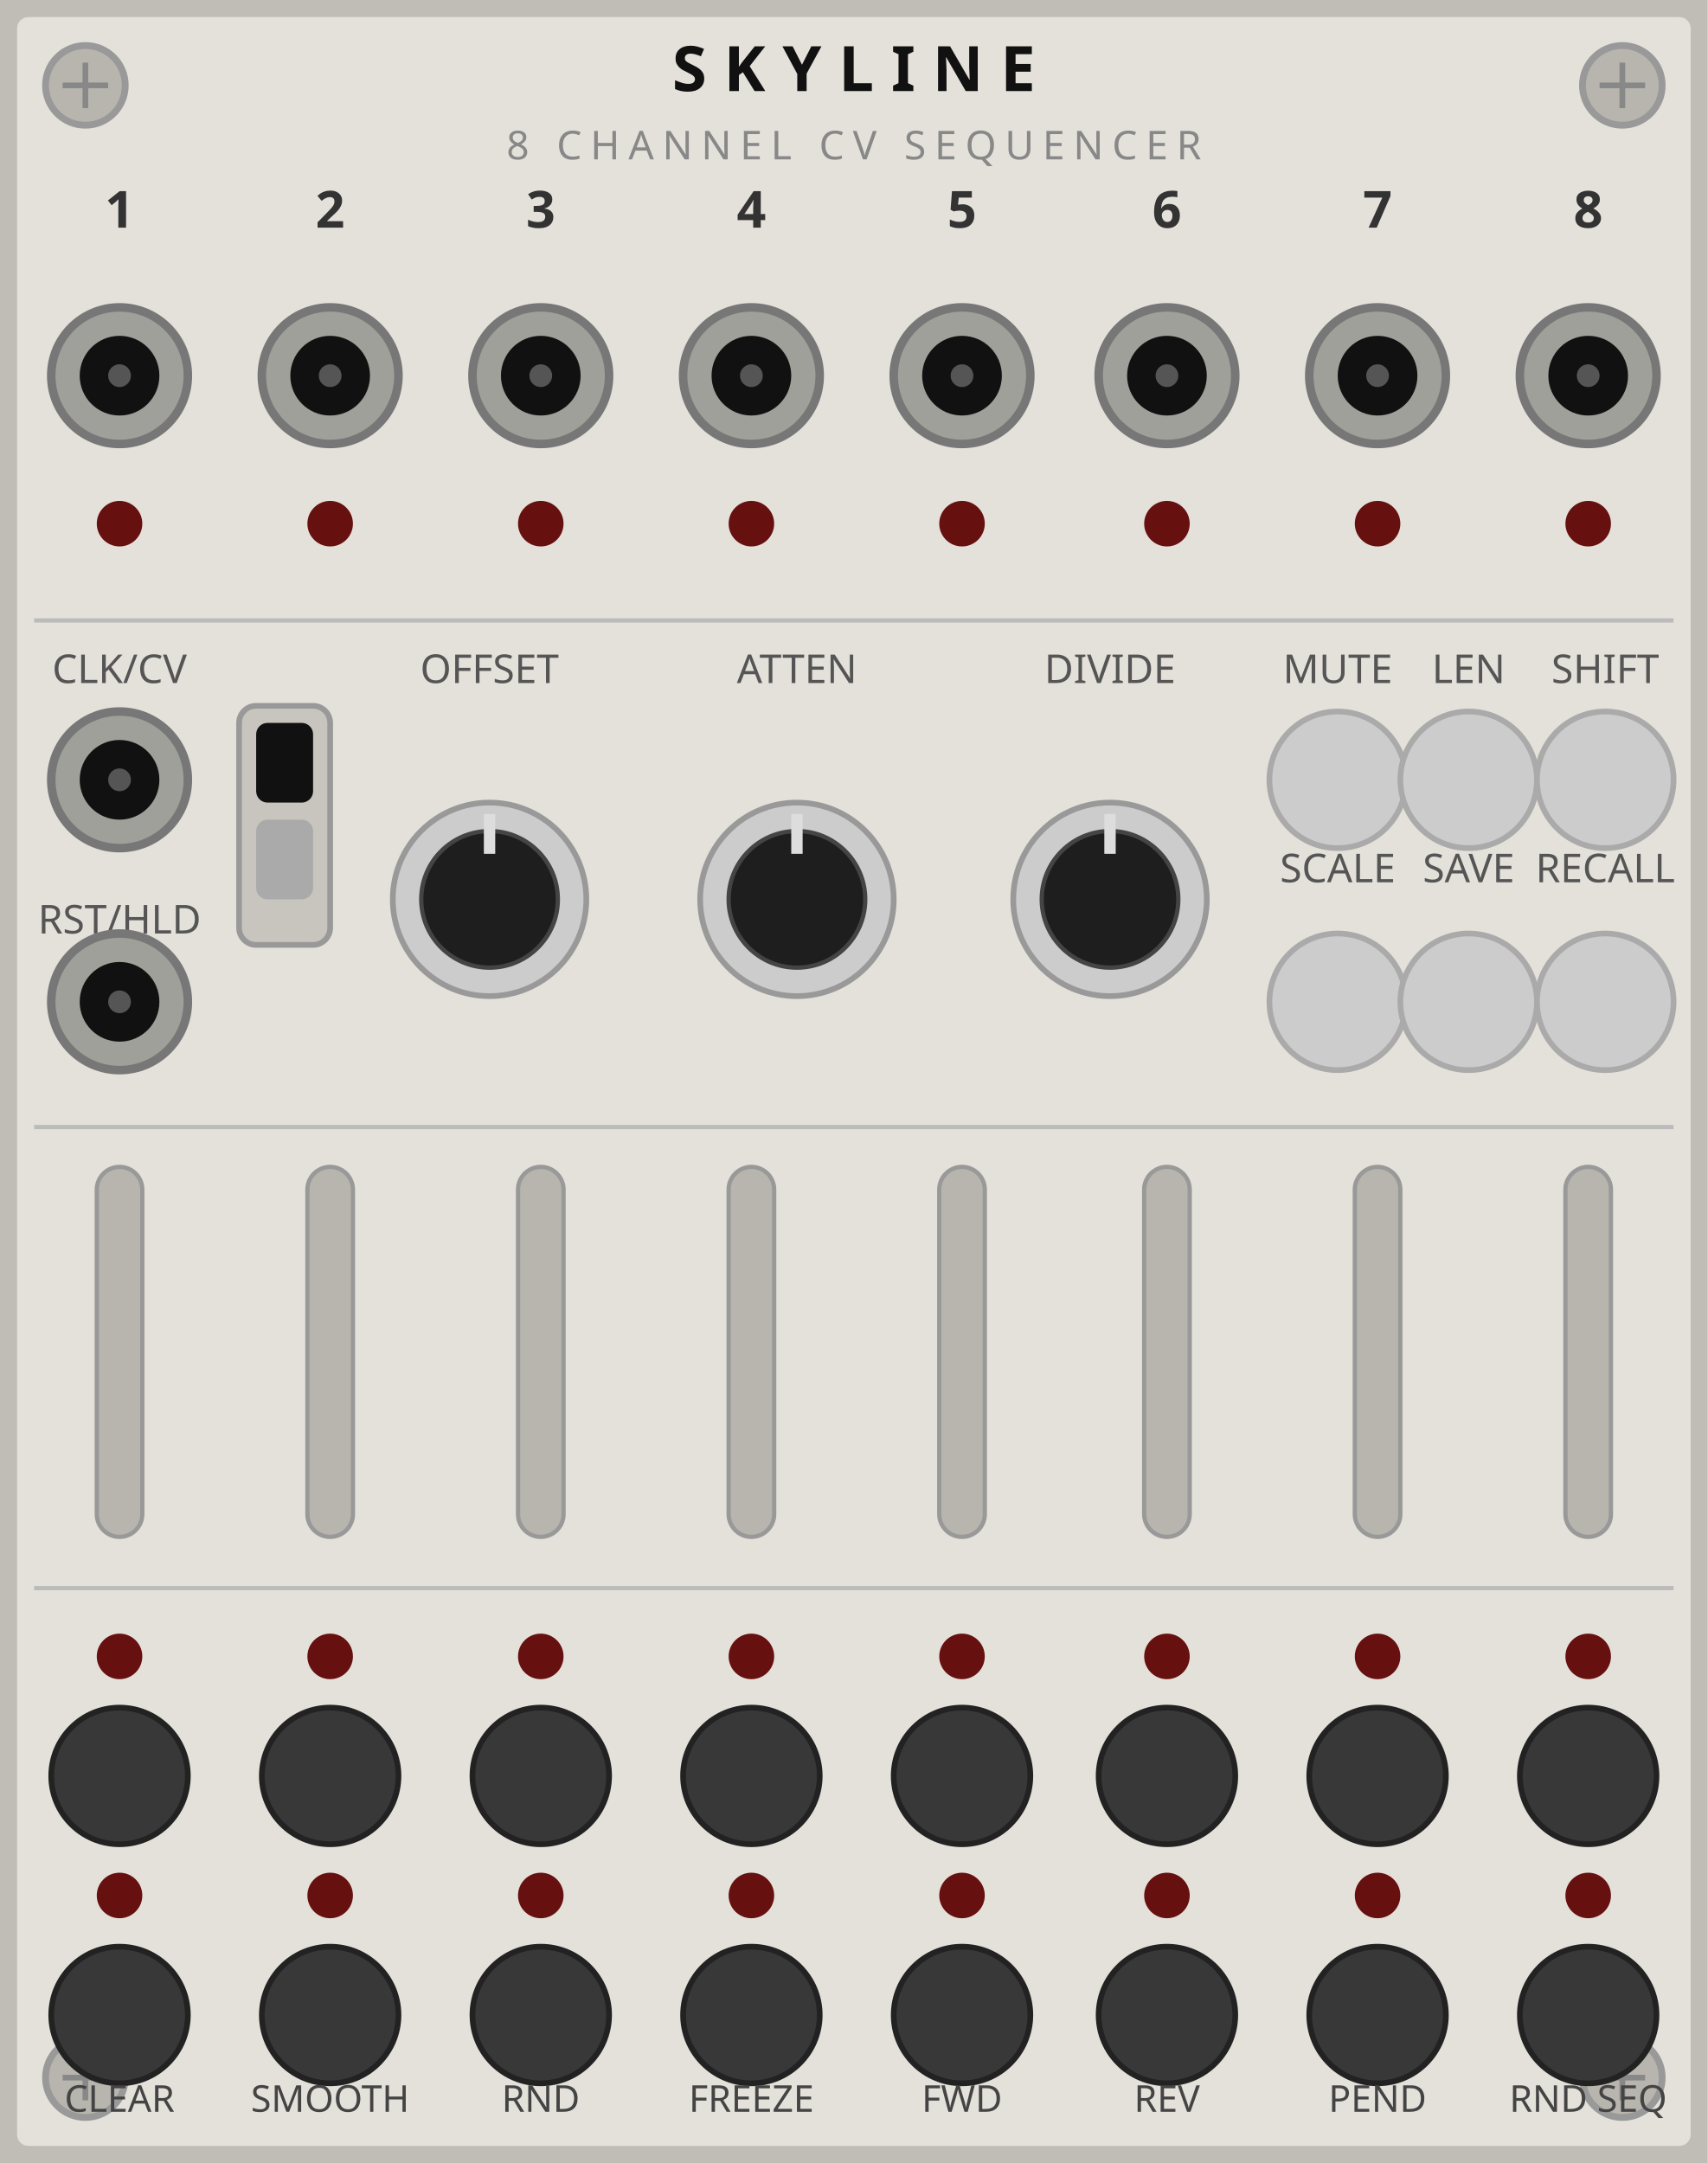
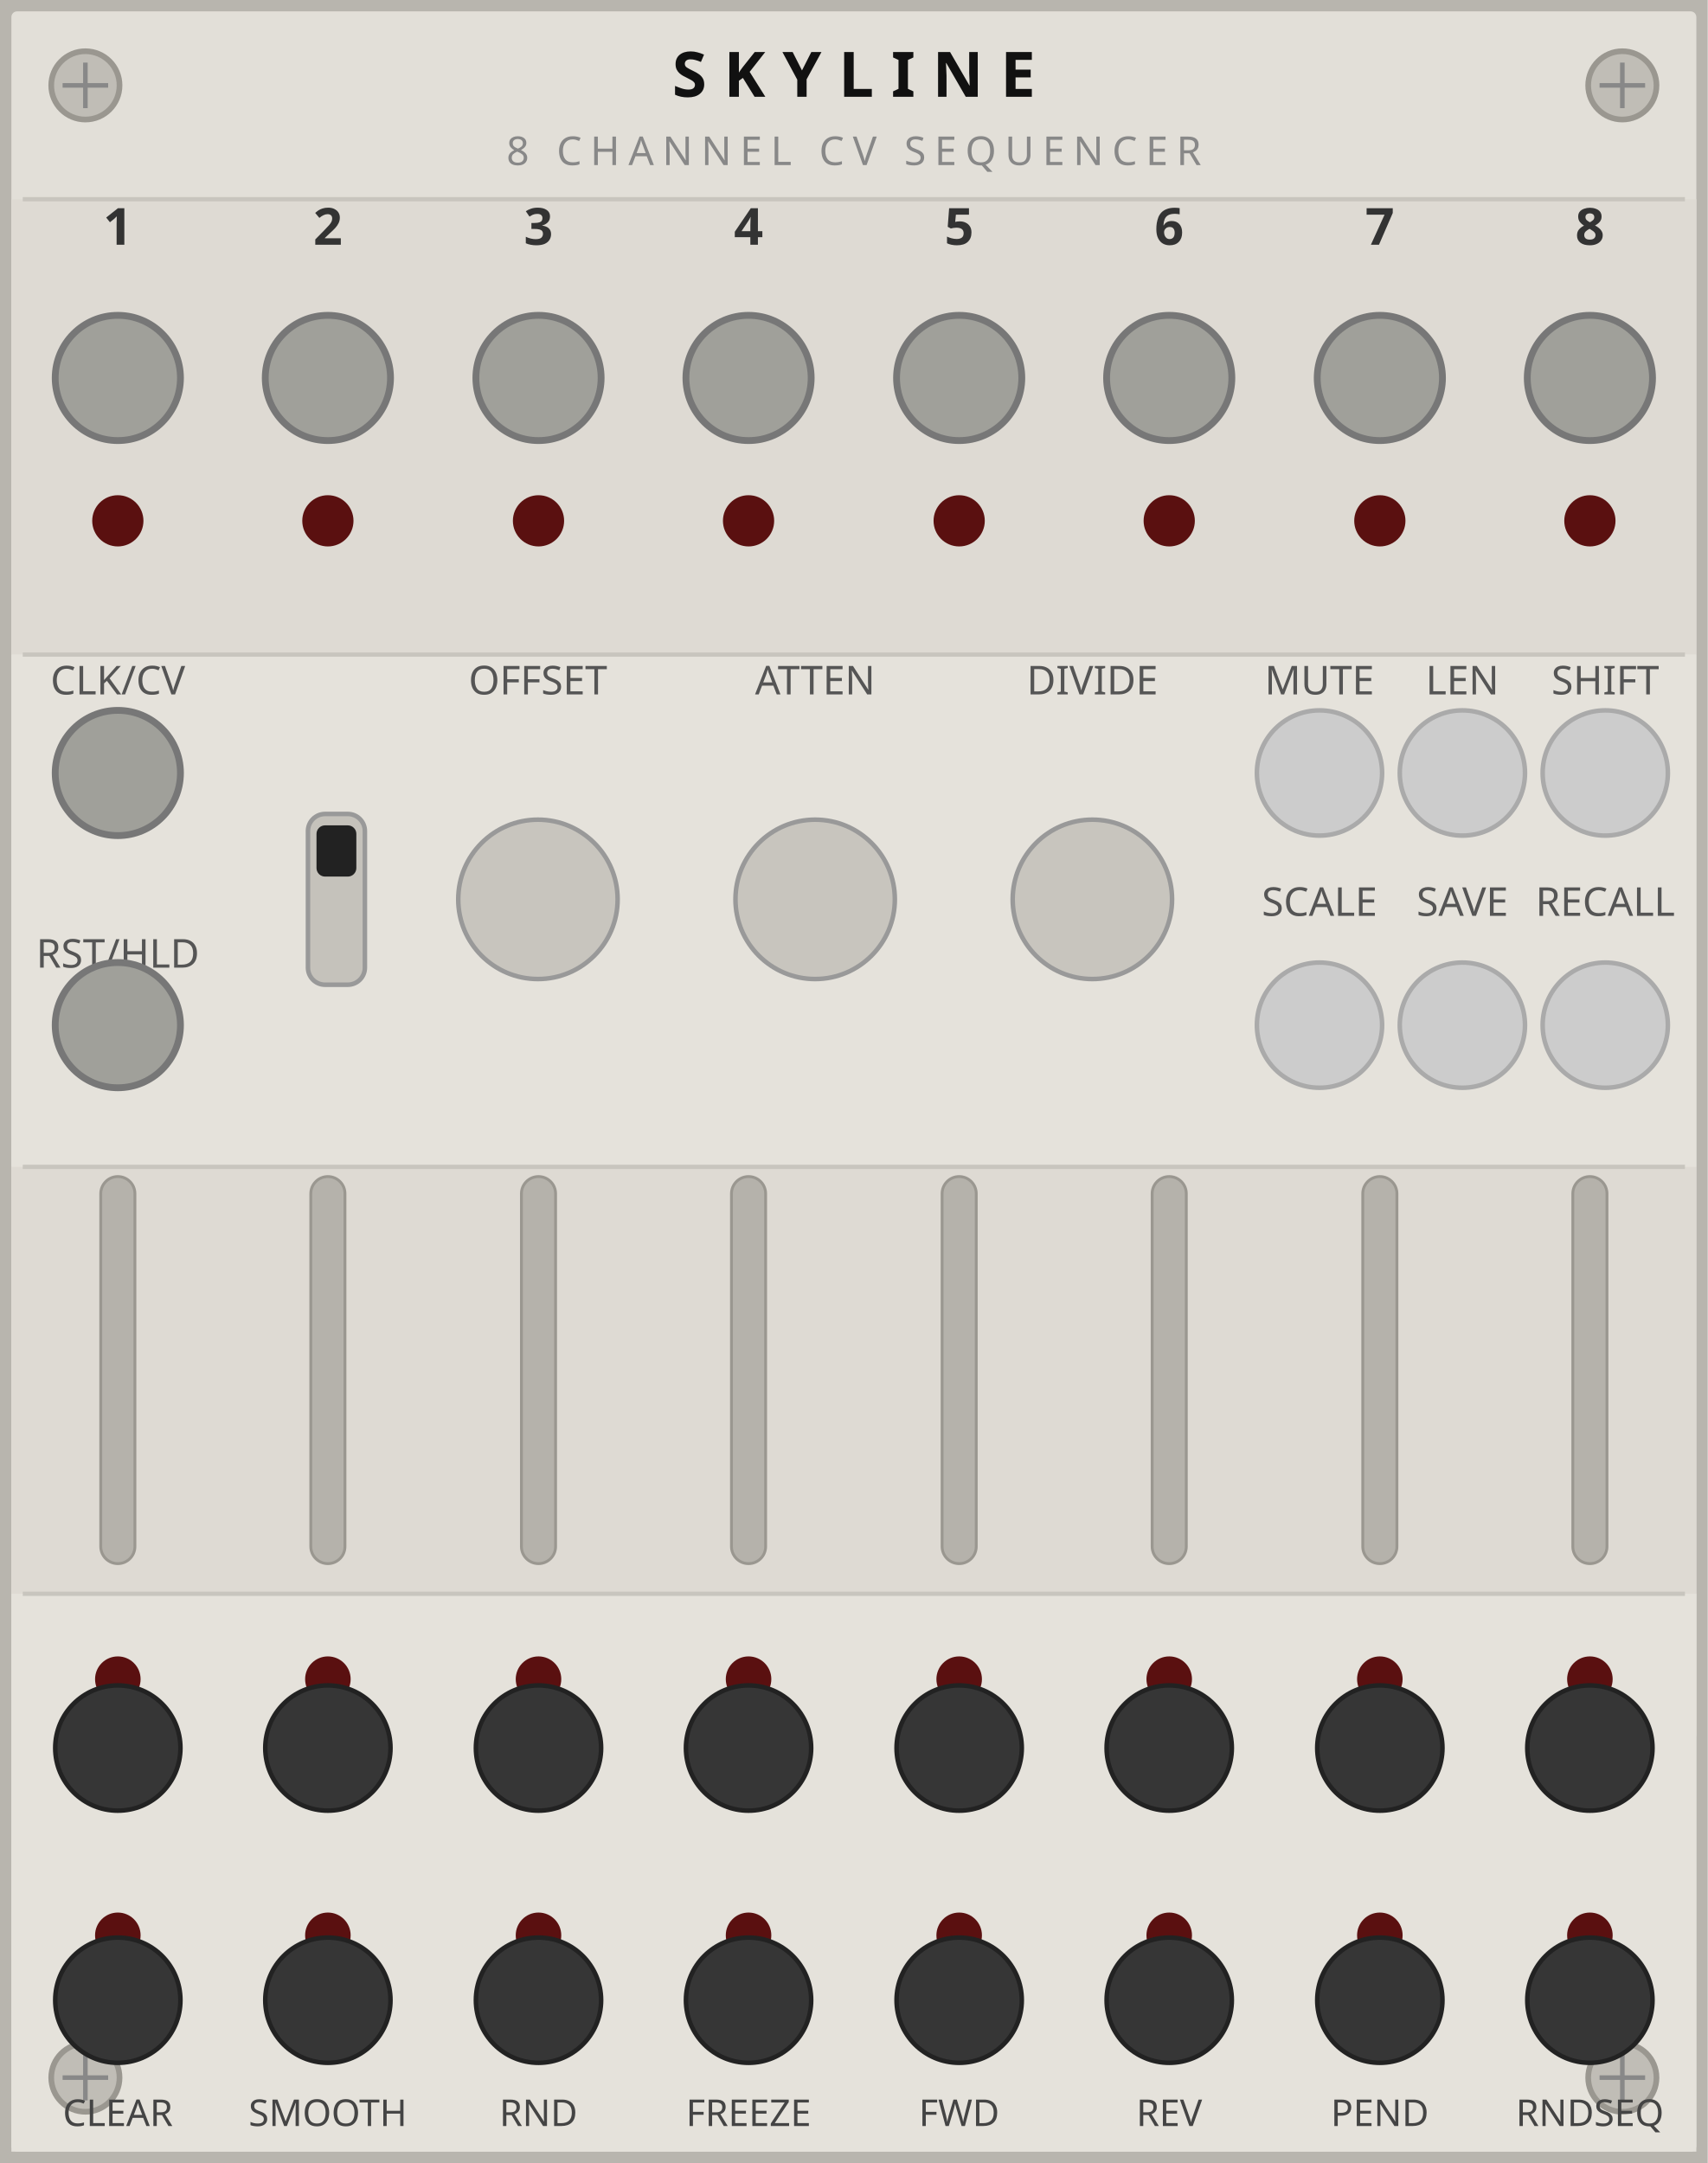
<svg xmlns="http://www.w3.org/2000/svg" width="300" height="380" viewBox="0 0 300 380" version="1.1">
-   <rect width="300" height="380" fill="#c0bdb6" />
-   <rect x="3" y="3" width="294" height="374" fill="#e4e1da" rx="2" />
-   <circle cx="15" cy="15" r="7" fill="#b8b5ae" stroke="#999" stroke-width="1.2" />
-   <circle cx="285" cy="15" r="7" fill="#b8b5ae" stroke="#999" stroke-width="1.2" />
-   <circle cx="15" cy="365" r="7" fill="#b8b5ae" stroke="#999" stroke-width="1.2" />
-   <circle cx="285" cy="365" r="7" fill="#b8b5ae" stroke="#999" stroke-width="1.2" />
-   <line x1="11" y1="15" x2="19" y2="15" stroke="#888" stroke-width="1" />
-   <line x1="15" y1="11" x2="15" y2="19" stroke="#888" stroke-width="1" />
-   <line x1="281" y1="15" x2="289" y2="15" stroke="#888" stroke-width="1" />
-   <line x1="285" y1="11" x2="285" y2="19" stroke="#888" stroke-width="1" />
-   <line x1="11" y1="365" x2="19" y2="365" stroke="#888" stroke-width="1" />
-   <line x1="15" y1="361" x2="15" y2="369" stroke="#888" stroke-width="1" />
-   <line x1="281" y1="365" x2="289" y2="365" stroke="#888" stroke-width="1" />
-   <line x1="285" y1="361" x2="285" y2="369" stroke="#888" stroke-width="1" />
-   <text x="150" y="16" font-family="sans-serif" font-size="11" font-weight="bold" fill="#111" text-anchor="middle" letter-spacing="3">SKYLINE</text>
-   <text x="150" y="28" font-family="sans-serif" font-size="7" fill="#888" text-anchor="middle" letter-spacing="1.5">8 CHANNEL CV SEQUENCER</text>
-   <line x1="6" y1="109" x2="294" y2="109" stroke="#bbb" stroke-width="0.75" />
-   <line x1="6" y1="198" x2="294" y2="198" stroke="#bbb" stroke-width="0.75" />
-   <line x1="6" y1="279" x2="294" y2="279" stroke="#bbb" stroke-width="0.75" />
-   <text x="21" y="40" font-family="sans-serif" font-size="9" font-weight="bold" fill="#333" text-anchor="middle">1</text>
-   <text x="58" y="40" font-family="sans-serif" font-size="9" font-weight="bold" fill="#333" text-anchor="middle">2</text>
-   <text x="95" y="40" font-family="sans-serif" font-size="9" font-weight="bold" fill="#333" text-anchor="middle">3</text>
-   <text x="132" y="40" font-family="sans-serif" font-size="9" font-weight="bold" fill="#333" text-anchor="middle">4</text>
-   <text x="169" y="40" font-family="sans-serif" font-size="9" font-weight="bold" fill="#333" text-anchor="middle">5</text>
-   <text x="205" y="40" font-family="sans-serif" font-size="9" font-weight="bold" fill="#333" text-anchor="middle">6</text>
-   <text x="242" y="40" font-family="sans-serif" font-size="9" font-weight="bold" fill="#333" text-anchor="middle">7</text>
-   <text x="279" y="40" font-family="sans-serif" font-size="9" font-weight="bold" fill="#333" text-anchor="middle">8</text>
-   <circle cx="21" cy="66" r="12" fill="#a0a09a" stroke="#777" stroke-width="1.5" />
-   <circle cx="21" cy="66" r="7" fill="#111" />
-   <circle cx="21" cy="66" r="2" fill="#555" />
-   <circle cx="58" cy="66" r="12" fill="#a0a09a" stroke="#777" stroke-width="1.5" />
-   <circle cx="58" cy="66" r="7" fill="#111" />
-   <circle cx="58" cy="66" r="2" fill="#555" />
-   <circle cx="95" cy="66" r="12" fill="#a0a09a" stroke="#777" stroke-width="1.5" />
-   <circle cx="95" cy="66" r="7" fill="#111" />
-   <circle cx="95" cy="66" r="2" fill="#555" />
-   <circle cx="132" cy="66" r="12" fill="#a0a09a" stroke="#777" stroke-width="1.5" />
-   <circle cx="132" cy="66" r="7" fill="#111" />
-   <circle cx="132" cy="66" r="2" fill="#555" />
-   <circle cx="169" cy="66" r="12" fill="#a0a09a" stroke="#777" stroke-width="1.5" />
-   <circle cx="169" cy="66" r="7" fill="#111" />
-   <circle cx="169" cy="66" r="2" fill="#555" />
-   <circle cx="205" cy="66" r="12" fill="#a0a09a" stroke="#777" stroke-width="1.5" />
-   <circle cx="205" cy="66" r="7" fill="#111" />
-   <circle cx="205" cy="66" r="2" fill="#555" />
-   <circle cx="242" cy="66" r="12" fill="#a0a09a" stroke="#777" stroke-width="1.5" />
-   <circle cx="242" cy="66" r="7" fill="#111" />
-   <circle cx="242" cy="66" r="2" fill="#555" />
-   <circle cx="279" cy="66" r="12" fill="#a0a09a" stroke="#777" stroke-width="1.5" />
-   <circle cx="279" cy="66" r="7" fill="#111" />
-   <circle cx="279" cy="66" r="2" fill="#555" />
-   <circle cx="21" cy="92" r="4" fill="#661010" />
-   <circle cx="58" cy="92" r="4" fill="#661010" />
-   <circle cx="95" cy="92" r="4" fill="#661010" />
-   <circle cx="132" cy="92" r="4" fill="#661010" />
-   <circle cx="169" cy="92" r="4" fill="#661010" />
-   <circle cx="205" cy="92" r="4" fill="#661010" />
-   <circle cx="242" cy="92" r="4" fill="#661010" />
-   <circle cx="279" cy="92" r="4" fill="#661010" />
-   <text x="21" y="120" font-family="sans-serif" font-size="7" fill="#555" text-anchor="middle">CLK/CV</text>
-   <text x="86" y="120" font-family="sans-serif" font-size="7" fill="#555" text-anchor="middle">OFFSET</text>
-   <text x="140" y="120" font-family="sans-serif" font-size="7" fill="#555" text-anchor="middle">ATTEN</text>
-   <text x="195" y="120" font-family="sans-serif" font-size="7" fill="#555" text-anchor="middle">DIVIDE</text>
-   <text x="235" y="120" font-family="sans-serif" font-size="7" fill="#555" text-anchor="middle">MUTE</text>
-   <text x="258" y="120" font-family="sans-serif" font-size="7" fill="#555" text-anchor="middle">LEN</text>
-   <text x="282" y="120" font-family="sans-serif" font-size="7" fill="#555" text-anchor="middle">SHIFT</text>
-   <circle cx="21" cy="137" r="12" fill="#a0a09a" stroke="#777" stroke-width="1.5" />
-   <circle cx="21" cy="137" r="7" fill="#111" />
-   <circle cx="21" cy="137" r="2" fill="#555" />
-   <rect x="42" y="124" width="16" height="42" rx="3" fill="#c8c5be" stroke="#999" stroke-width="1" />
-   <rect x="45" y="127" width="10" height="14" rx="2" fill="#111" />
-   <rect x="45" y="144" width="10" height="14" rx="2" fill="#aaa" />
-   <text x="21" y="164" font-family="sans-serif" font-size="7" fill="#555" text-anchor="middle">RST/HLD</text>
-   <circle cx="21" cy="176" r="12" fill="#a0a09a" stroke="#777" stroke-width="1.5" />
-   <circle cx="21" cy="176" r="7" fill="#111" />
-   <circle cx="21" cy="176" r="2" fill="#555" />
-   <circle cx="86" cy="158" r="17" fill="#ccc" stroke="#999" stroke-width="1" />
-   <circle cx="86" cy="158" r="12" fill="#1e1e1e" stroke="#444" stroke-width="0.75" />
-   <line x1="86" y1="143" x2="86" y2="150" stroke="#ddd" stroke-width="2" />
-   <circle cx="140" cy="158" r="17" fill="#ccc" stroke="#999" stroke-width="1" />
-   <circle cx="140" cy="158" r="12" fill="#1e1e1e" stroke="#444" stroke-width="0.75" />
-   <line x1="140" y1="143" x2="140" y2="150" stroke="#ddd" stroke-width="2" />
-   <circle cx="195" cy="158" r="17" fill="#ccc" stroke="#999" stroke-width="1" />
-   <circle cx="195" cy="158" r="12" fill="#1e1e1e" stroke="#444" stroke-width="0.75" />
-   <line x1="195" y1="143" x2="195" y2="150" stroke="#ddd" stroke-width="2" />
-   <circle cx="235" cy="137" r="12" fill="#ccc" stroke="#aaa" stroke-width="1" />
-   <circle cx="258" cy="137" r="12" fill="#ccc" stroke="#aaa" stroke-width="1" />
-   <circle cx="282" cy="137" r="12" fill="#ccc" stroke="#aaa" stroke-width="1" />
-   <text x="235" y="155" font-family="sans-serif" font-size="7" fill="#555" text-anchor="middle">SCALE</text>
-   <text x="258" y="155" font-family="sans-serif" font-size="7" fill="#555" text-anchor="middle">SAVE</text>
-   <text x="282" y="155" font-family="sans-serif" font-size="7" fill="#555" text-anchor="middle">RECALL</text>
-   <circle cx="235" cy="176" r="12" fill="#ccc" stroke="#aaa" stroke-width="1" />
-   <circle cx="258" cy="176" r="12" fill="#ccc" stroke="#aaa" stroke-width="1" />
-   <circle cx="282" cy="176" r="12" fill="#ccc" stroke="#aaa" stroke-width="1" />
-   <rect x="17" y="205" width="8" height="65" rx="4" fill="#b8b5ae" stroke="#999" stroke-width="0.75" />
-   <rect x="54" y="205" width="8" height="65" rx="4" fill="#b8b5ae" stroke="#999" stroke-width="0.75" />
-   <rect x="91" y="205" width="8" height="65" rx="4" fill="#b8b5ae" stroke="#999" stroke-width="0.75" />
-   <rect x="128" y="205" width="8" height="65" rx="4" fill="#b8b5ae" stroke="#999" stroke-width="0.75" />
-   <rect x="165" y="205" width="8" height="65" rx="4" fill="#b8b5ae" stroke="#999" stroke-width="0.75" />
-   <rect x="201" y="205" width="8" height="65" rx="4" fill="#b8b5ae" stroke="#999" stroke-width="0.75" />
-   <rect x="238" y="205" width="8" height="65" rx="4" fill="#b8b5ae" stroke="#999" stroke-width="0.75" />
-   <rect x="275" y="205" width="8" height="65" rx="4" fill="#b8b5ae" stroke="#999" stroke-width="0.75" />
-   <circle cx="21" cy="291" r="4" fill="#661010" />
-   <circle cx="58" cy="291" r="4" fill="#661010" />
-   <circle cx="95" cy="291" r="4" fill="#661010" />
-   <circle cx="132" cy="291" r="4" fill="#661010" />
-   <circle cx="169" cy="291" r="4" fill="#661010" />
-   <circle cx="205" cy="291" r="4" fill="#661010" />
-   <circle cx="242" cy="291" r="4" fill="#661010" />
-   <circle cx="279" cy="291" r="4" fill="#661010" />
-   <circle cx="21" cy="312" r="12" fill="#383838" stroke="#222" stroke-width="1" />
-   <circle cx="58" cy="312" r="12" fill="#383838" stroke="#222" stroke-width="1" />
-   <circle cx="95" cy="312" r="12" fill="#383838" stroke="#222" stroke-width="1" />
-   <circle cx="132" cy="312" r="12" fill="#383838" stroke="#222" stroke-width="1" />
-   <circle cx="169" cy="312" r="12" fill="#383838" stroke="#222" stroke-width="1" />
-   <circle cx="205" cy="312" r="12" fill="#383838" stroke="#222" stroke-width="1" />
-   <circle cx="242" cy="312" r="12" fill="#383838" stroke="#222" stroke-width="1" />
-   <circle cx="279" cy="312" r="12" fill="#383838" stroke="#222" stroke-width="1" />
-   <circle cx="21" cy="333" r="4" fill="#661010" />
-   <circle cx="58" cy="333" r="4" fill="#661010" />
-   <circle cx="95" cy="333" r="4" fill="#661010" />
-   <circle cx="132" cy="333" r="4" fill="#661010" />
-   <circle cx="169" cy="333" r="4" fill="#661010" />
-   <circle cx="205" cy="333" r="4" fill="#661010" />
-   <circle cx="242" cy="333" r="4" fill="#661010" />
-   <circle cx="279" cy="333" r="4" fill="#661010" />
-   <circle cx="21" cy="354" r="12" fill="#383838" stroke="#222" stroke-width="1" />
-   <circle cx="58" cy="354" r="12" fill="#383838" stroke="#222" stroke-width="1" />
-   <circle cx="95" cy="354" r="12" fill="#383838" stroke="#222" stroke-width="1" />
-   <circle cx="132" cy="354" r="12" fill="#383838" stroke="#222" stroke-width="1" />
-   <circle cx="169" cy="354" r="12" fill="#383838" stroke="#222" stroke-width="1" />
-   <circle cx="205" cy="354" r="12" fill="#383838" stroke="#222" stroke-width="1" />
-   <circle cx="242" cy="354" r="12" fill="#383838" stroke="#222" stroke-width="1" />
-   <circle cx="279" cy="354" r="12" fill="#383838" stroke="#222" stroke-width="1" />
-   <text x="21" y="371" font-family="sans-serif" font-size="6.5" fill="#444" text-anchor="middle">CLEAR</text>
-   <text x="58" y="371" font-family="sans-serif" font-size="6.5" fill="#444" text-anchor="middle">SMOOTH</text>
-   <text x="95" y="371" font-family="sans-serif" font-size="6.5" fill="#444" text-anchor="middle">RND</text>
-   <text x="132" y="371" font-family="sans-serif" font-size="6.5" fill="#444" text-anchor="middle">FREEZE</text>
-   <text x="169" y="371" font-family="sans-serif" font-size="6.5" fill="#444" text-anchor="middle">FWD</text>
-   <text x="205" y="371" font-family="sans-serif" font-size="6.5" fill="#444" text-anchor="middle">REV</text>
-   <text x="242" y="371" font-family="sans-serif" font-size="6.5" fill="#444" text-anchor="middle">PEND</text>
-   <text x="279" y="371" font-family="sans-serif" font-size="6.5" fill="#444" text-anchor="middle">RND SEQ</text>
+   <rect width="300" height="380" fill="#b8b5ae" />
+   <rect x="2" y="2" width="296" height="376" fill="#e2dfd8" rx="1" />
+   <rect x="2" y="35" width="296" height="80" fill="#dedad3" rx="0" />
+   <rect x="2" y="115" width="296" height="90" fill="#e5e2db" rx="0" />
+   <rect x="2" y="205" width="296" height="100" fill="#dedad3" rx="0" />
+   <rect x="2" y="280" width="296" height="98" fill="#e5e2db" rx="0" />
+   <line x1="4" y1="35" x2="296" y2="35" stroke="#c8c5be" stroke-width="0.75" />
+   <line x1="4" y1="115" x2="296" y2="115" stroke="#c8c5be" stroke-width="0.75" />
+   <line x1="4" y1="205" x2="296" y2="205" stroke="#c8c5be" stroke-width="0.75" />
+   <line x1="4" y1="280" x2="296" y2="280" stroke="#c8c5be" stroke-width="0.75" />
+   <circle cx="15" cy="15" r="6" fill="#c0bdb6" stroke="#9a9790" stroke-width="1" />
+   <line x1="11" y1="15" x2="19" y2="15" stroke="#888" stroke-width="0.8" />
+   <line x1="15" y1="11" x2="15" y2="19" stroke="#888" stroke-width="0.8" />
+   <circle cx="285" cy="15" r="6" fill="#c0bdb6" stroke="#9a9790" stroke-width="1" />
+   <line x1="281" y1="15" x2="289" y2="15" stroke="#888" stroke-width="0.8" />
+   <line x1="285" y1="11" x2="285" y2="19" stroke="#888" stroke-width="0.8" />
+   <circle cx="15" cy="365" r="6" fill="#c0bdb6" stroke="#9a9790" stroke-width="1" />
+   <line x1="11" y1="365" x2="19" y2="365" stroke="#888" stroke-width="0.8" />
+   <line x1="15" y1="361" x2="15" y2="369" stroke="#888" stroke-width="0.8" />
+   <circle cx="285" cy="365" r="6" fill="#c0bdb6" stroke="#9a9790" stroke-width="1" />
+   <line x1="281" y1="365" x2="289" y2="365" stroke="#888" stroke-width="0.8" />
+   <line x1="285" y1="361" x2="285" y2="369" stroke="#888" stroke-width="0.8" />
+   <text x="150" y="17" font-family="sans-serif" font-size="11" font-weight="bold" fill="#111" text-anchor="middle" letter-spacing="3">SKYLINE</text>
+   <text x="150" y="29" font-family="sans-serif" font-size="7" fill="#888" text-anchor="middle" letter-spacing="1.5">8 CHANNEL CV SEQUENCER</text>
+   <text x="20.7" y="43" font-family="sans-serif" font-size="9" font-weight="bold" fill="#333" text-anchor="middle">1</text>
+   <text x="57.6" y="43" font-family="sans-serif" font-size="9" font-weight="bold" fill="#333" text-anchor="middle">2</text>
+   <text x="94.6" y="43" font-family="sans-serif" font-size="9" font-weight="bold" fill="#333" text-anchor="middle">3</text>
+   <text x="131.5" y="43" font-family="sans-serif" font-size="9" font-weight="bold" fill="#333" text-anchor="middle">4</text>
+   <text x="168.5" y="43" font-family="sans-serif" font-size="9" font-weight="bold" fill="#333" text-anchor="middle">5</text>
+   <text x="205.4" y="43" font-family="sans-serif" font-size="9" font-weight="bold" fill="#333" text-anchor="middle">6</text>
+   <text x="242.4" y="43" font-family="sans-serif" font-size="9" font-weight="bold" fill="#333" text-anchor="middle">7</text>
+   <text x="279.3" y="43" font-family="sans-serif" font-size="9" font-weight="bold" fill="#333" text-anchor="middle">8</text>
+   <circle cx="20.7" cy="66.4" r="11" fill="#a0a09a" stroke="#777" stroke-width="1.2" />
+   <circle cx="57.6" cy="66.4" r="11" fill="#a0a09a" stroke="#777" stroke-width="1.2" />
+   <circle cx="94.6" cy="66.4" r="11" fill="#a0a09a" stroke="#777" stroke-width="1.2" />
+   <circle cx="131.5" cy="66.4" r="11" fill="#a0a09a" stroke="#777" stroke-width="1.2" />
+   <circle cx="168.5" cy="66.4" r="11" fill="#a0a09a" stroke="#777" stroke-width="1.2" />
+   <circle cx="205.4" cy="66.4" r="11" fill="#a0a09a" stroke="#777" stroke-width="1.2" />
+   <circle cx="242.4" cy="66.4" r="11" fill="#a0a09a" stroke="#777" stroke-width="1.2" />
+   <circle cx="279.3" cy="66.4" r="11" fill="#a0a09a" stroke="#777" stroke-width="1.2" />
+   <circle cx="20.7" cy="91.5" r="4.5" fill="#5a1010" />
+   <circle cx="57.6" cy="91.5" r="4.5" fill="#5a1010" />
+   <circle cx="94.6" cy="91.5" r="4.5" fill="#5a1010" />
+   <circle cx="131.5" cy="91.5" r="4.5" fill="#5a1010" />
+   <circle cx="168.5" cy="91.5" r="4.5" fill="#5a1010" />
+   <circle cx="205.4" cy="91.5" r="4.5" fill="#5a1010" />
+   <circle cx="242.4" cy="91.5" r="4.5" fill="#5a1010" />
+   <circle cx="279.3" cy="91.5" r="4.5" fill="#5a1010" />
+   <text x="20.7" y="122" font-family="sans-serif" font-size="7" fill="#555" text-anchor="middle">CLK/CV</text>
+   <text x="94.5" y="122" font-family="sans-serif" font-size="7" fill="#555" text-anchor="middle">OFFSET</text>
+   <text x="143.2" y="122" font-family="sans-serif" font-size="7" fill="#555" text-anchor="middle">ATTEN</text>
+   <text x="191.9" y="122" font-family="sans-serif" font-size="7" fill="#555" text-anchor="middle">DIVIDE</text>
+   <text x="231.8" y="122" font-family="sans-serif" font-size="7" fill="#555" text-anchor="middle">MUTE</text>
+   <text x="256.9" y="122" font-family="sans-serif" font-size="7" fill="#555" text-anchor="middle">LEN</text>
+   <text x="282.0" y="122" font-family="sans-serif" font-size="7" fill="#555" text-anchor="middle">SHIFT</text>
+   <circle cx="20.7" cy="135.8" r="11" fill="#a0a09a" stroke="#777" stroke-width="1.2" />
+   <rect x="54.1" y="143" width="10" height="30" rx="3" fill="#c5c2bb" stroke="#999" stroke-width="0.8" />
+   <rect x="55.6" y="145" width="7" height="9" rx="1.5" fill="#222" />
+   <text x="20.7" y="170" font-family="sans-serif" font-size="7" fill="#555" text-anchor="middle">RST/HLD</text>
+   <circle cx="20.7" cy="180.1" r="11" fill="#a0a09a" stroke="#777" stroke-width="1.2" />
+   <circle cx="94.5" cy="158.0" r="14" fill="#c8c5be" stroke="#999" stroke-width="0.8" />
+   <circle cx="143.2" cy="158.0" r="14" fill="#c8c5be" stroke="#999" stroke-width="0.8" />
+   <circle cx="191.9" cy="158.0" r="14" fill="#c8c5be" stroke="#999" stroke-width="0.8" />
+   <circle cx="231.8" cy="135.8" r="11" fill="#ccc" stroke="#aaa" stroke-width="0.8" />
+   <circle cx="256.9" cy="135.8" r="11" fill="#ccc" stroke="#aaa" stroke-width="0.8" />
+   <circle cx="282.0" cy="135.8" r="11" fill="#ccc" stroke="#aaa" stroke-width="0.8" />
+   <text x="231.8" y="160.9" font-family="sans-serif" font-size="7" fill="#555" text-anchor="middle">SCALE</text>
+   <text x="256.9" y="160.9" font-family="sans-serif" font-size="7" fill="#555" text-anchor="middle">SAVE</text>
+   <text x="282.0" y="160.9" font-family="sans-serif" font-size="7" fill="#555" text-anchor="middle">RECALL</text>
+   <circle cx="231.8" cy="180.1" r="11" fill="#ccc" stroke="#aaa" stroke-width="0.8" />
+   <circle cx="256.9" cy="180.1" r="11" fill="#ccc" stroke="#aaa" stroke-width="0.8" />
+   <circle cx="282.0" cy="180.1" r="11" fill="#ccc" stroke="#aaa" stroke-width="0.8" />
+   <rect x="17.7" y="206.7" width="6" height="68" rx="3" fill="#b5b2ab" stroke="#9a9790" stroke-width="0.5" />
+   <rect x="54.6" y="206.7" width="6" height="68" rx="3" fill="#b5b2ab" stroke="#9a9790" stroke-width="0.5" />
+   <rect x="91.6" y="206.7" width="6" height="68" rx="3" fill="#b5b2ab" stroke="#9a9790" stroke-width="0.5" />
+   <rect x="128.5" y="206.7" width="6" height="68" rx="3" fill="#b5b2ab" stroke="#9a9790" stroke-width="0.5" />
+   <rect x="165.5" y="206.7" width="6" height="68" rx="3" fill="#b5b2ab" stroke="#9a9790" stroke-width="0.5" />
+   <rect x="202.4" y="206.7" width="6" height="68" rx="3" fill="#b5b2ab" stroke="#9a9790" stroke-width="0.5" />
+   <rect x="239.4" y="206.7" width="6" height="68" rx="3" fill="#b5b2ab" stroke="#9a9790" stroke-width="0.5" />
+   <rect x="276.3" y="206.7" width="6" height="68" rx="3" fill="#b5b2ab" stroke="#9a9790" stroke-width="0.5" />
+   <circle cx="20.7" cy="295" r="4" fill="#5a1010" />
+   <circle cx="57.6" cy="295" r="4" fill="#5a1010" />
+   <circle cx="94.6" cy="295" r="4" fill="#5a1010" />
+   <circle cx="131.5" cy="295" r="4" fill="#5a1010" />
+   <circle cx="168.5" cy="295" r="4" fill="#5a1010" />
+   <circle cx="205.4" cy="295" r="4" fill="#5a1010" />
+   <circle cx="242.4" cy="295" r="4" fill="#5a1010" />
+   <circle cx="279.3" cy="295" r="4" fill="#5a1010" />
+   <circle cx="20.7" cy="307.1" r="11" fill="#363636" stroke="#222" stroke-width="0.8" />
+   <circle cx="57.6" cy="307.1" r="11" fill="#363636" stroke="#222" stroke-width="0.8" />
+   <circle cx="94.6" cy="307.1" r="11" fill="#363636" stroke="#222" stroke-width="0.8" />
+   <circle cx="131.5" cy="307.1" r="11" fill="#363636" stroke="#222" stroke-width="0.8" />
+   <circle cx="168.5" cy="307.1" r="11" fill="#363636" stroke="#222" stroke-width="0.8" />
+   <circle cx="205.4" cy="307.1" r="11" fill="#363636" stroke="#222" stroke-width="0.8" />
+   <circle cx="242.4" cy="307.1" r="11" fill="#363636" stroke="#222" stroke-width="0.8" />
+   <circle cx="279.3" cy="307.1" r="11" fill="#363636" stroke="#222" stroke-width="0.8" />
+   <circle cx="20.7" cy="340" r="4" fill="#5a1010" />
+   <circle cx="57.6" cy="340" r="4" fill="#5a1010" />
+   <circle cx="94.6" cy="340" r="4" fill="#5a1010" />
+   <circle cx="131.5" cy="340" r="4" fill="#5a1010" />
+   <circle cx="168.5" cy="340" r="4" fill="#5a1010" />
+   <circle cx="205.4" cy="340" r="4" fill="#5a1010" />
+   <circle cx="242.4" cy="340" r="4" fill="#5a1010" />
+   <circle cx="279.3" cy="340" r="4" fill="#5a1010" />
+   <circle cx="20.7" cy="351.4" r="11" fill="#363636" stroke="#222" stroke-width="0.8" />
+   <circle cx="57.6" cy="351.4" r="11" fill="#363636" stroke="#222" stroke-width="0.8" />
+   <circle cx="94.6" cy="351.4" r="11" fill="#363636" stroke="#222" stroke-width="0.8" />
+   <circle cx="131.5" cy="351.4" r="11" fill="#363636" stroke="#222" stroke-width="0.8" />
+   <circle cx="168.5" cy="351.4" r="11" fill="#363636" stroke="#222" stroke-width="0.8" />
+   <circle cx="205.4" cy="351.4" r="11" fill="#363636" stroke="#222" stroke-width="0.8" />
+   <circle cx="242.4" cy="351.4" r="11" fill="#363636" stroke="#222" stroke-width="0.8" />
+   <circle cx="279.3" cy="351.4" r="11" fill="#363636" stroke="#222" stroke-width="0.8" />
+   <text x="20.7" y="373.5" font-family="sans-serif" font-size="6.5" fill="#444" text-anchor="middle">CLEAR</text>
+   <text x="57.6" y="373.5" font-family="sans-serif" font-size="6.5" fill="#444" text-anchor="middle">SMOOTH</text>
+   <text x="94.6" y="373.5" font-family="sans-serif" font-size="6.5" fill="#444" text-anchor="middle">RND</text>
+   <text x="131.5" y="373.5" font-family="sans-serif" font-size="6.5" fill="#444" text-anchor="middle">FREEZE</text>
+   <text x="168.5" y="373.5" font-family="sans-serif" font-size="6.5" fill="#444" text-anchor="middle">FWD</text>
+   <text x="205.4" y="373.5" font-family="sans-serif" font-size="6.5" fill="#444" text-anchor="middle">REV</text>
+   <text x="242.4" y="373.5" font-family="sans-serif" font-size="6.5" fill="#444" text-anchor="middle">PEND</text>
+   <text x="279.3" y="373.5" font-family="sans-serif" font-size="6.5" fill="#444" text-anchor="middle">RNDSEQ</text>
</svg>
